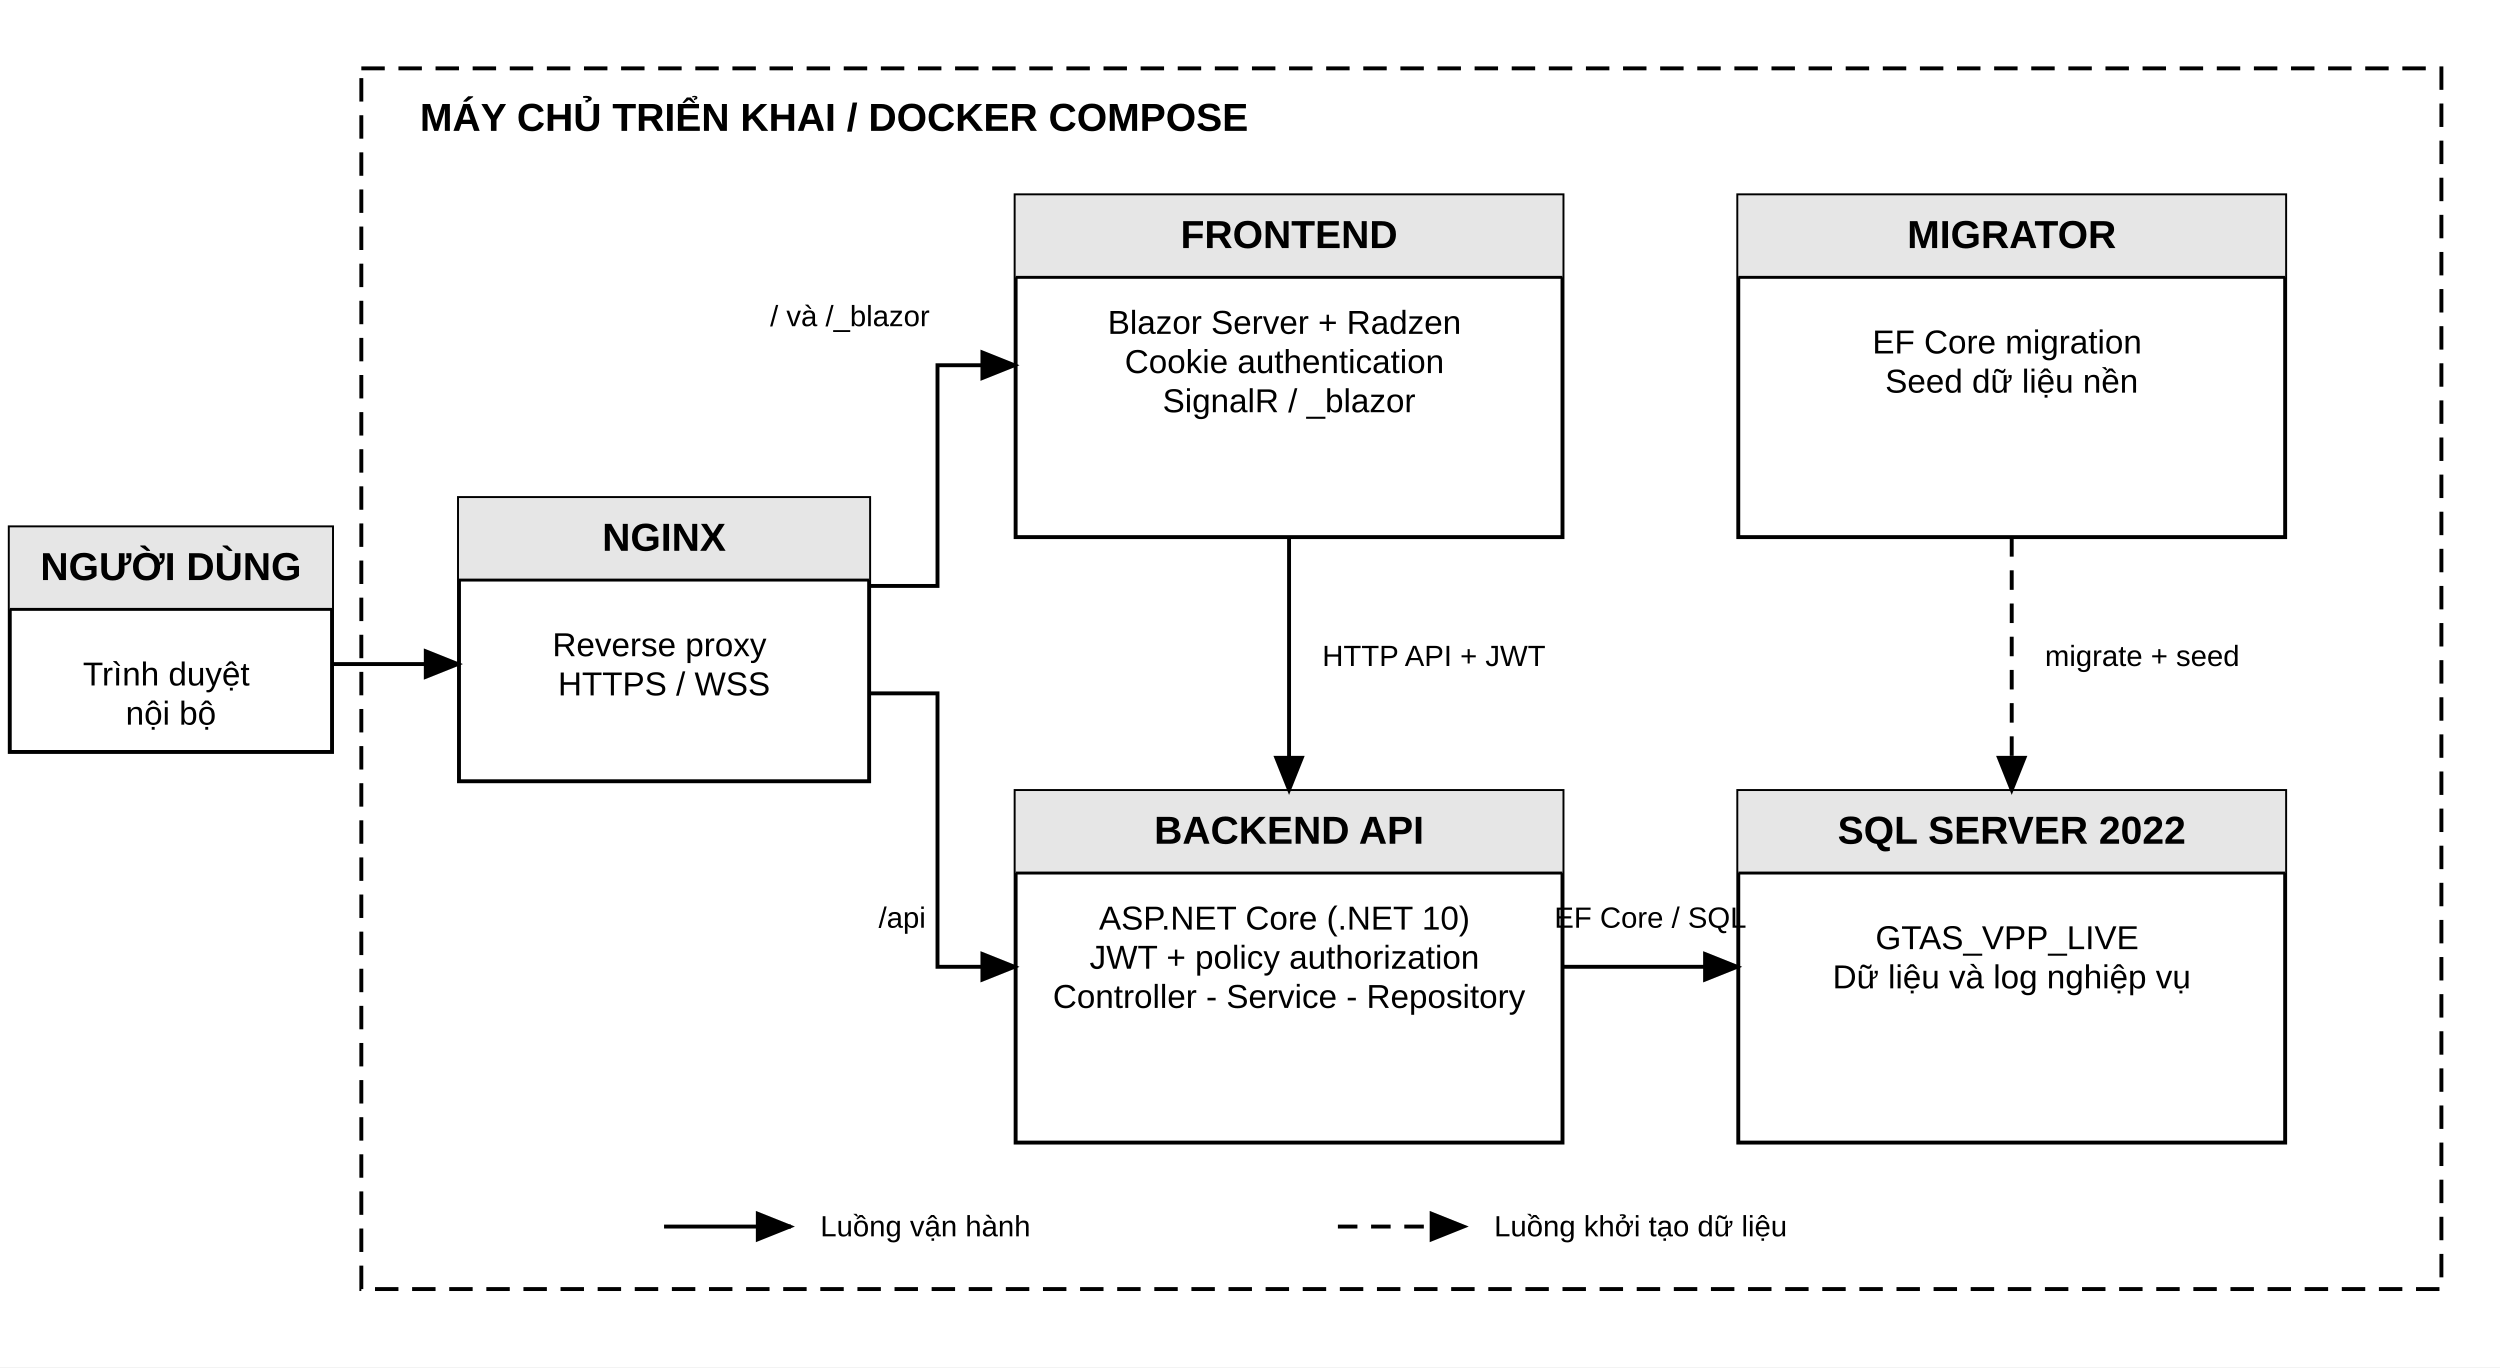
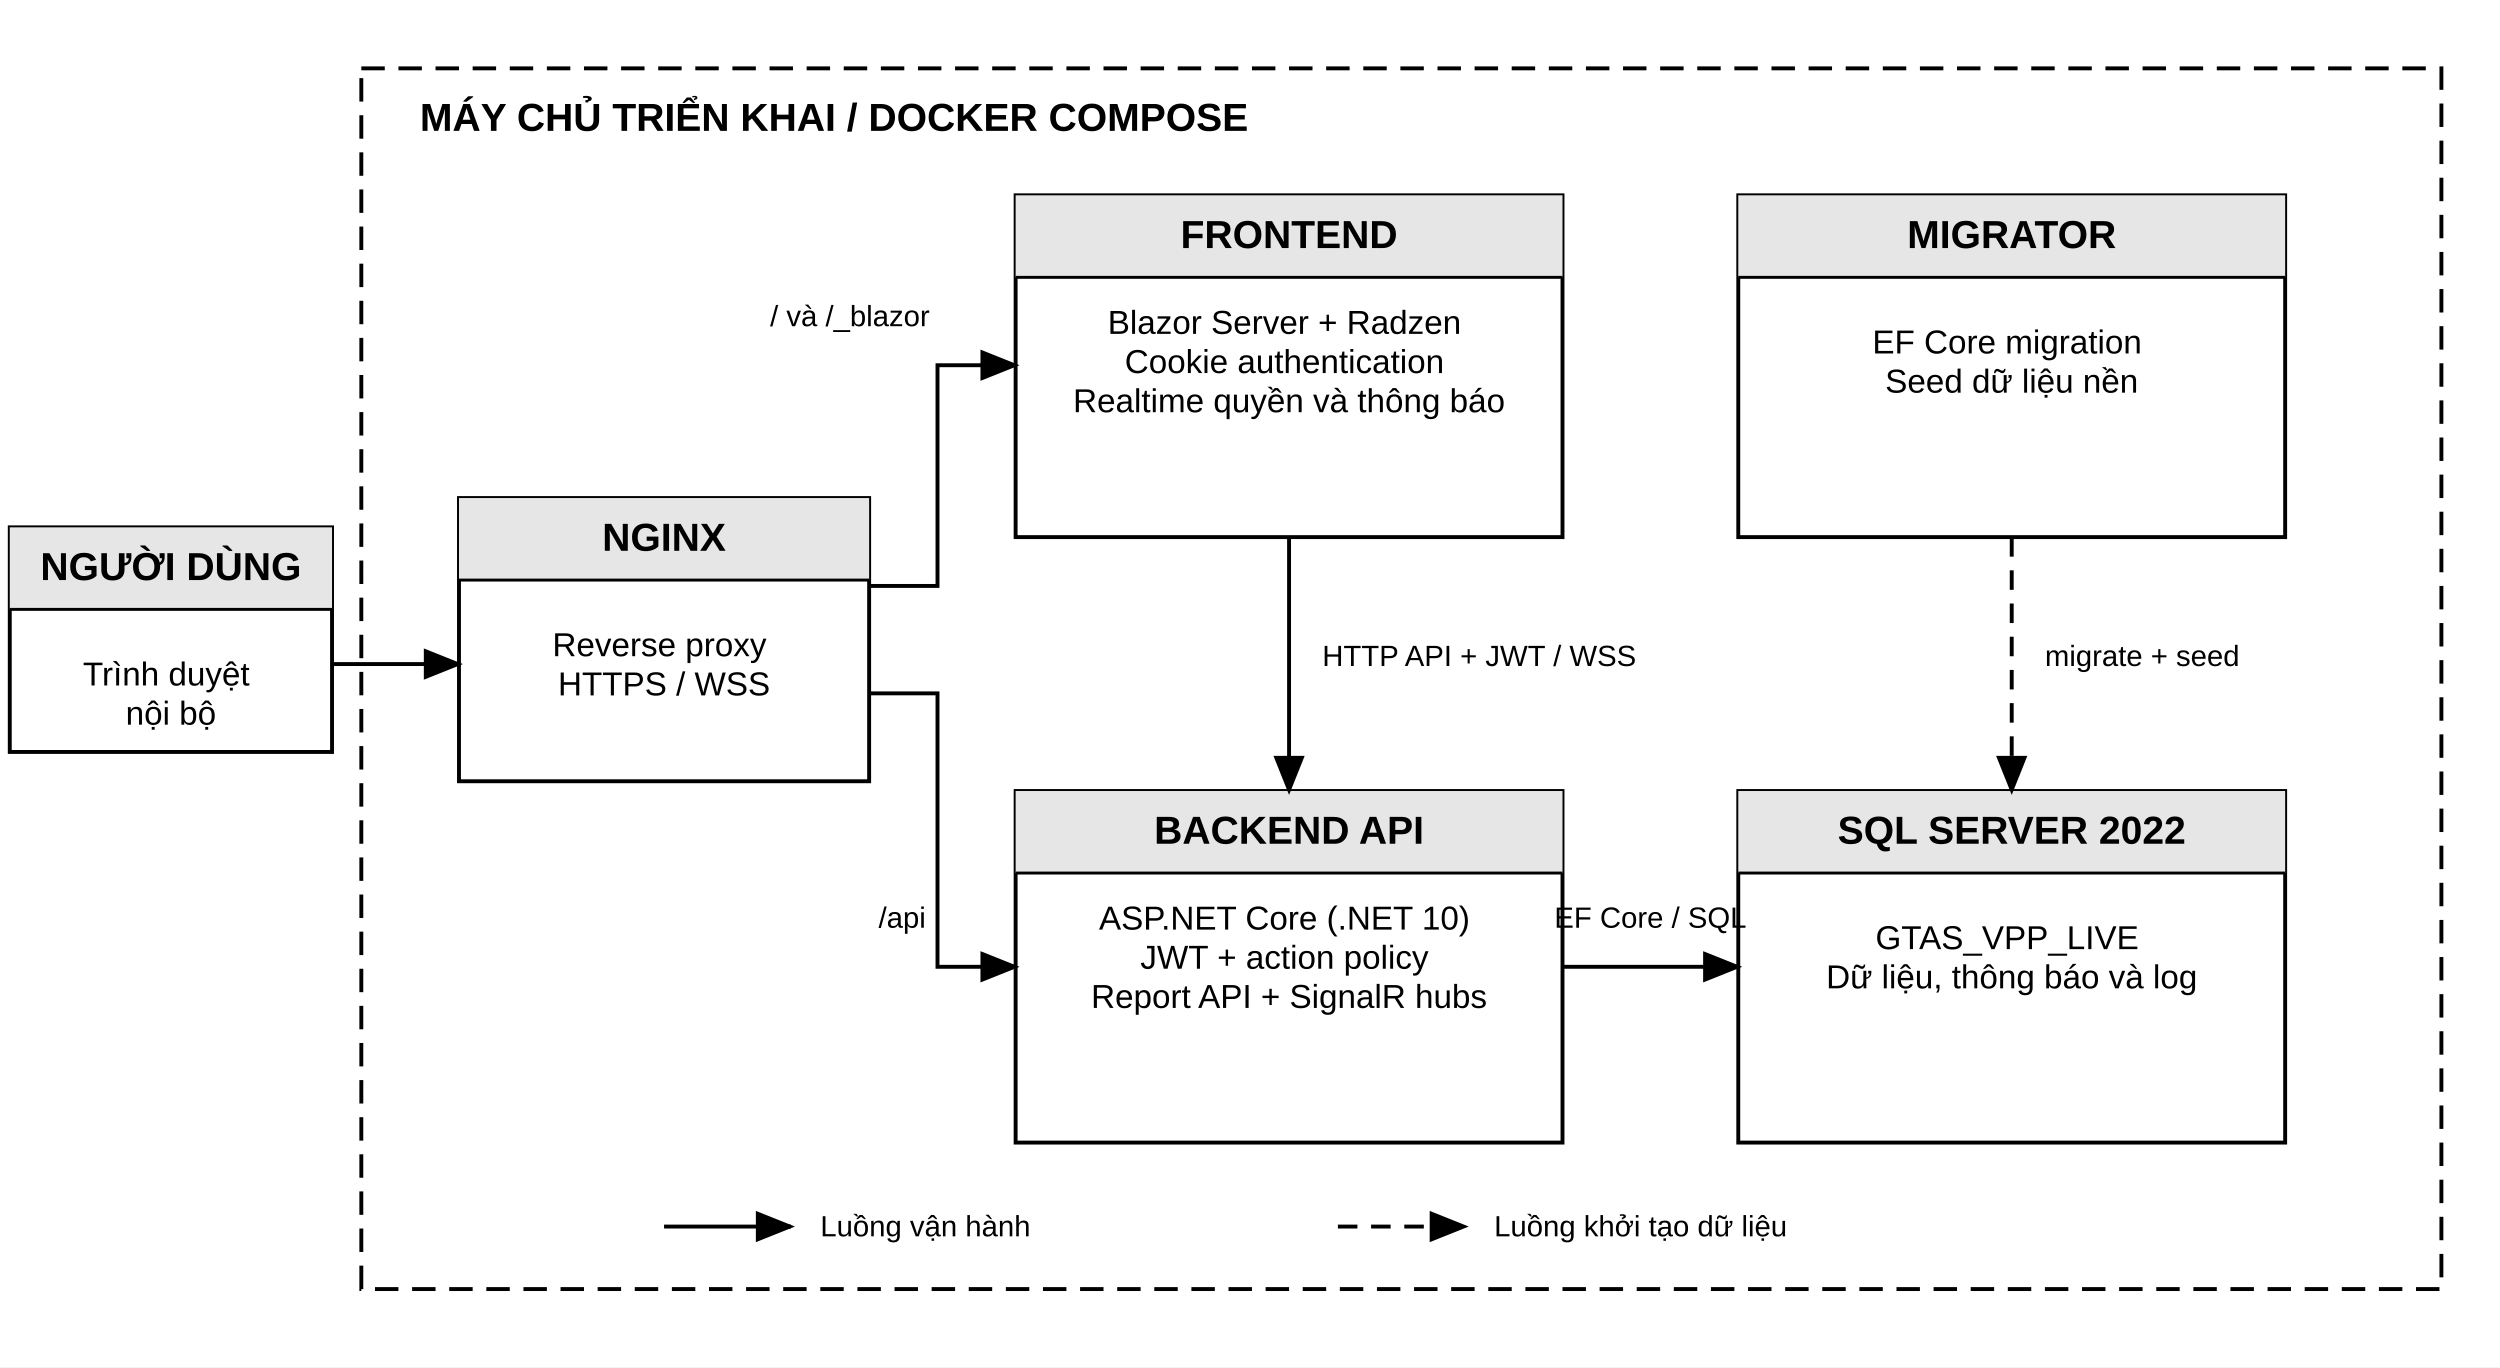
<svg xmlns="http://www.w3.org/2000/svg" width="1280" height="700" viewBox="0 0 1280 700">
  <rect width="100%" height="100%" fill="#FFFFFF" />
  <defs>
    <marker id="arrow" markerWidth="10" markerHeight="8" refX="9" refY="4" orient="auto" markerUnits="strokeWidth">
      <path d="M0,0 L10,4 L0,8 Z" fill="#000000" />
    </marker>
  </defs>
  <rect x="185" y="35" width="1065" height="625" fill="#FFFFFF" stroke="#000000" stroke-width="2" stroke-dasharray="12 7" />
  <text x="215" y="67.0" text-anchor="start" font-family="Arial" font-size="20" font-weight="700" fill="#000000">
    <tspan x="215" dy="0">MÁY CHỦ TRIỂN KHAI / DOCKER COMPOSE</tspan>
  </text>
  <rect x="5" y="270" width="165" height="115" fill="#FFFFFF" stroke="#000000" stroke-width="2" />
  <rect x="5" y="270" width="165" height="42" fill="#E6E6E6" stroke="none" />
  <line x1="5" y1="312" x2="170" y2="312" stroke="#000000" stroke-width="1.5" />
  <text x="87.5" y="297.0" text-anchor="middle" font-family="Arial" font-size="20" font-weight="700" fill="#000000">
    <tspan x="87.5" dy="0">NGƯỜI DÙNG</tspan>
  </text>
  <text x="87.5" y="350.97" text-anchor="middle" font-family="Arial" font-size="17" font-weight="400" fill="#000000">
    <tspan x="87.5" dy="0">Trình duyệt</tspan>
    <tspan x="87.5" dy="20.06">nội bộ</tspan>
  </text>
  <rect x="235" y="255" width="210" height="145" fill="#FFFFFF" stroke="#000000" stroke-width="2" />
  <rect x="235" y="255" width="210" height="42" fill="#E6E6E6" stroke="none" />
  <line x1="235" y1="297" x2="445" y2="297" stroke="#000000" stroke-width="1.5" />
  <text x="340.0" y="282.0" text-anchor="middle" font-family="Arial" font-size="20" font-weight="700" fill="#000000">
    <tspan x="340.0" dy="0">NGINX</tspan>
  </text>
  <text x="340.0" y="335.97" text-anchor="middle" font-family="Arial" font-size="17" font-weight="400" fill="#000000">
    <tspan x="340.0" dy="0">Reverse proxy</tspan>
    <tspan x="340.0" dy="20.06">HTTPS / WSS</tspan>
  </text>
  <rect x="520" y="100" width="280" height="175" fill="#FFFFFF" stroke="#000000" stroke-width="2" />
  <rect x="520" y="100" width="280" height="42" fill="#E6E6E6" stroke="none" />
  <line x1="520" y1="142" x2="800" y2="142" stroke="#000000" stroke-width="1.5" />
  <text x="660.0" y="127.0" text-anchor="middle" font-family="Arial" font-size="20" font-weight="700" fill="#000000">
    <tspan x="660.0" dy="0">FRONTEND</tspan>
  </text>
  <text x="660.0" y="170.94" text-anchor="middle" font-family="Arial" font-size="17" font-weight="400" fill="#000000">
    <tspan x="660.0" dy="0">Blazor Server + Radzen</tspan>
    <tspan x="660.0" dy="20.06">Cookie authentication</tspan>
-     <tspan x="660.0" dy="20.06">SignalR / _blazor</tspan>
+     <tspan x="660.0" dy="20.06">Realtime quyền và thông báo</tspan>
  </text>
  <rect x="520" y="405" width="280" height="180" fill="#FFFFFF" stroke="#000000" stroke-width="2" />
  <rect x="520" y="405" width="280" height="42" fill="#E6E6E6" stroke="none" />
  <line x1="520" y1="447" x2="800" y2="447" stroke="#000000" stroke-width="1.5" />
  <text x="660.0" y="432.0" text-anchor="middle" font-family="Arial" font-size="20" font-weight="700" fill="#000000">
    <tspan x="660.0" dy="0">BACKEND API</tspan>
  </text>
  <text x="660.0" y="475.94" text-anchor="middle" font-family="Arial" font-size="17" font-weight="400" fill="#000000">
    <tspan x="660.0" dy="0">ASP.NET Core (.NET 10)</tspan>
-     <tspan x="660.0" dy="20.06">JWT + policy authorization</tspan>
-     <tspan x="660.0" dy="20.06">Controller - Service - Repository</tspan>
+     <tspan x="660.0" dy="20.06">JWT + action policy</tspan>
+     <tspan x="660.0" dy="20.06">Report API + SignalR hubs</tspan>
  </text>
  <rect x="890" y="100" width="280" height="175" fill="#FFFFFF" stroke="#000000" stroke-width="2" />
  <rect x="890" y="100" width="280" height="42" fill="#E6E6E6" stroke="none" />
  <line x1="890" y1="142" x2="1170" y2="142" stroke="#000000" stroke-width="1.5" />
  <text x="1030.0" y="127.0" text-anchor="middle" font-family="Arial" font-size="20" font-weight="700" fill="#000000">
    <tspan x="1030.0" dy="0">MIGRATOR</tspan>
  </text>
  <text x="1030.0" y="180.97" text-anchor="middle" font-family="Arial" font-size="17" font-weight="400" fill="#000000">
    <tspan x="1030.0" dy="0">EF Core migration</tspan>
    <tspan x="1030.0" dy="20.06">Seed dữ liệu nền</tspan>
  </text>
  <rect x="890" y="405" width="280" height="180" fill="#FFFFFF" stroke="#000000" stroke-width="2" />
  <rect x="890" y="405" width="280" height="42" fill="#E6E6E6" stroke="none" />
  <line x1="890" y1="447" x2="1170" y2="447" stroke="#000000" stroke-width="1.5" />
  <text x="1030.0" y="432.0" text-anchor="middle" font-family="Arial" font-size="20" font-weight="700" fill="#000000">
    <tspan x="1030.0" dy="0">SQL SERVER 2022</tspan>
  </text>
  <text x="1030.0" y="485.97" text-anchor="middle" font-family="Arial" font-size="17" font-weight="400" fill="#000000">
    <tspan x="1030.0" dy="0">GTAS_VPP_LIVE</tspan>
-     <tspan x="1030.0" dy="20.06">Dữ liệu và log nghiệp vụ</tspan>
+     <tspan x="1030.0" dy="20.06">Dữ liệu, thông báo và log</tspan>
  </text>
  <polyline points="170,340 235,340" fill="none" stroke="#000000" stroke-width="2" marker-end="url(#arrow)" />
  <polyline points="445,300 480,300 480,187 520,187" fill="none" stroke="#000000" stroke-width="2" marker-end="url(#arrow)" />
  <text x="476" y="167.0" text-anchor="end" font-family="Arial" font-size="15" font-weight="400" fill="#000000">
    <tspan x="476" dy="0">/ và /_blazor</tspan>
  </text>
  <polyline points="445,355 480,355 480,495 520,495" fill="none" stroke="#000000" stroke-width="2" marker-end="url(#arrow)" />
  <text x="474" y="475.0" text-anchor="end" font-family="Arial" font-size="15" font-weight="400" fill="#000000">
    <tspan x="474" dy="0">/api</tspan>
  </text>
  <polyline points="660,275 660,405" fill="none" stroke="#000000" stroke-width="2" marker-end="url(#arrow)" />
  <text x="677" y="341.0" text-anchor="start" font-family="Arial" font-size="15" font-weight="400" fill="#000000">
-     <tspan x="677" dy="0">HTTP API + JWT</tspan>
+     <tspan x="677" dy="0">HTTP API + JWT / WSS</tspan>
  </text>
  <polyline points="800,495 890,495" fill="none" stroke="#000000" stroke-width="2" marker-end="url(#arrow)" />
  <text x="845" y="475.0" text-anchor="middle" font-family="Arial" font-size="15" font-weight="400" fill="#000000">
    <tspan x="845" dy="0">EF Core / SQL</tspan>
  </text>
  <polyline points="1030,275 1030,405" fill="none" stroke="#000000" stroke-width="2" stroke-dasharray="10 7" marker-end="url(#arrow)" />
  <text x="1047" y="341.0" text-anchor="start" font-family="Arial" font-size="15" font-weight="400" fill="#000000">
    <tspan x="1047" dy="0">migrate + seed</tspan>
  </text>
  <line x1="340" y1="628" x2="405" y2="628" stroke="#000000" stroke-width="2" marker-end="url(#arrow)" />
  <text x="420" y="633.0" text-anchor="start" font-family="Arial" font-size="15" font-weight="400" fill="#000000">
    <tspan x="420" dy="0">Luồng vận hành</tspan>
  </text>
  <line x1="685" y1="628" x2="750" y2="628" stroke="#000000" stroke-width="2" stroke-dasharray="10 7" marker-end="url(#arrow)" />
  <text x="765" y="633.0" text-anchor="start" font-family="Arial" font-size="15" font-weight="400" fill="#000000">
    <tspan x="765" dy="0">Luồng khởi tạo dữ liệu</tspan>
  </text>
</svg>
